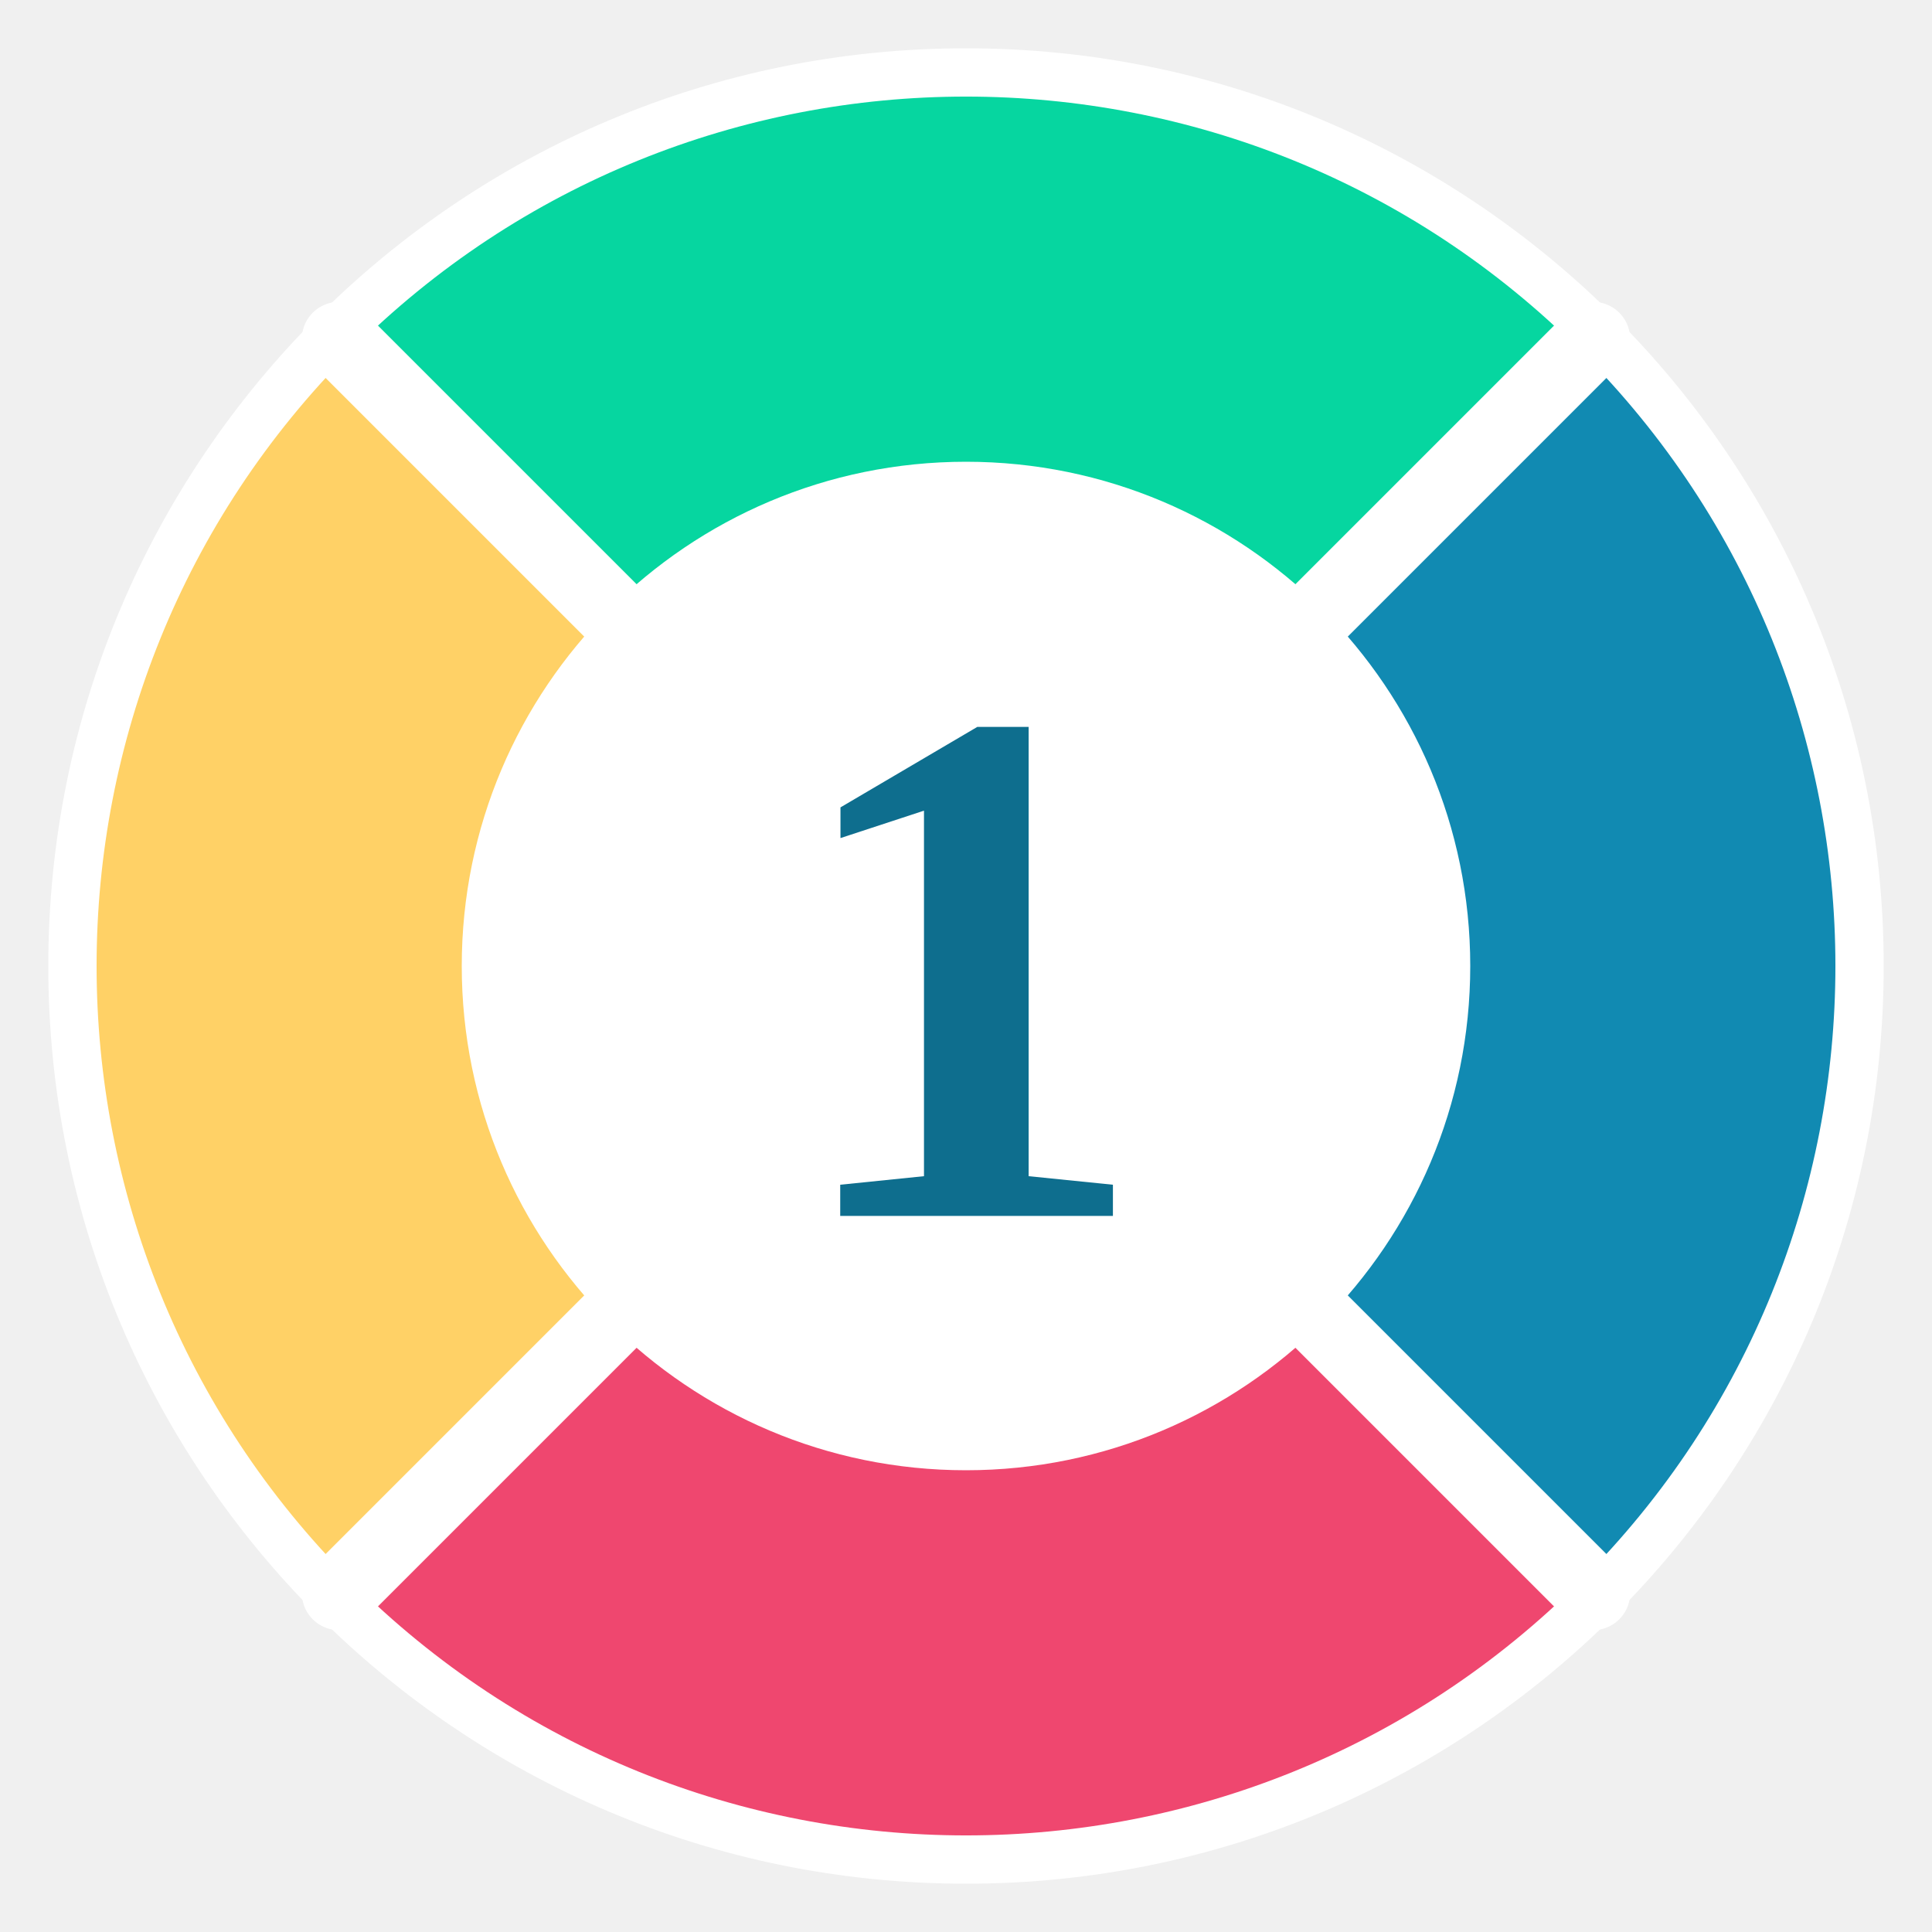
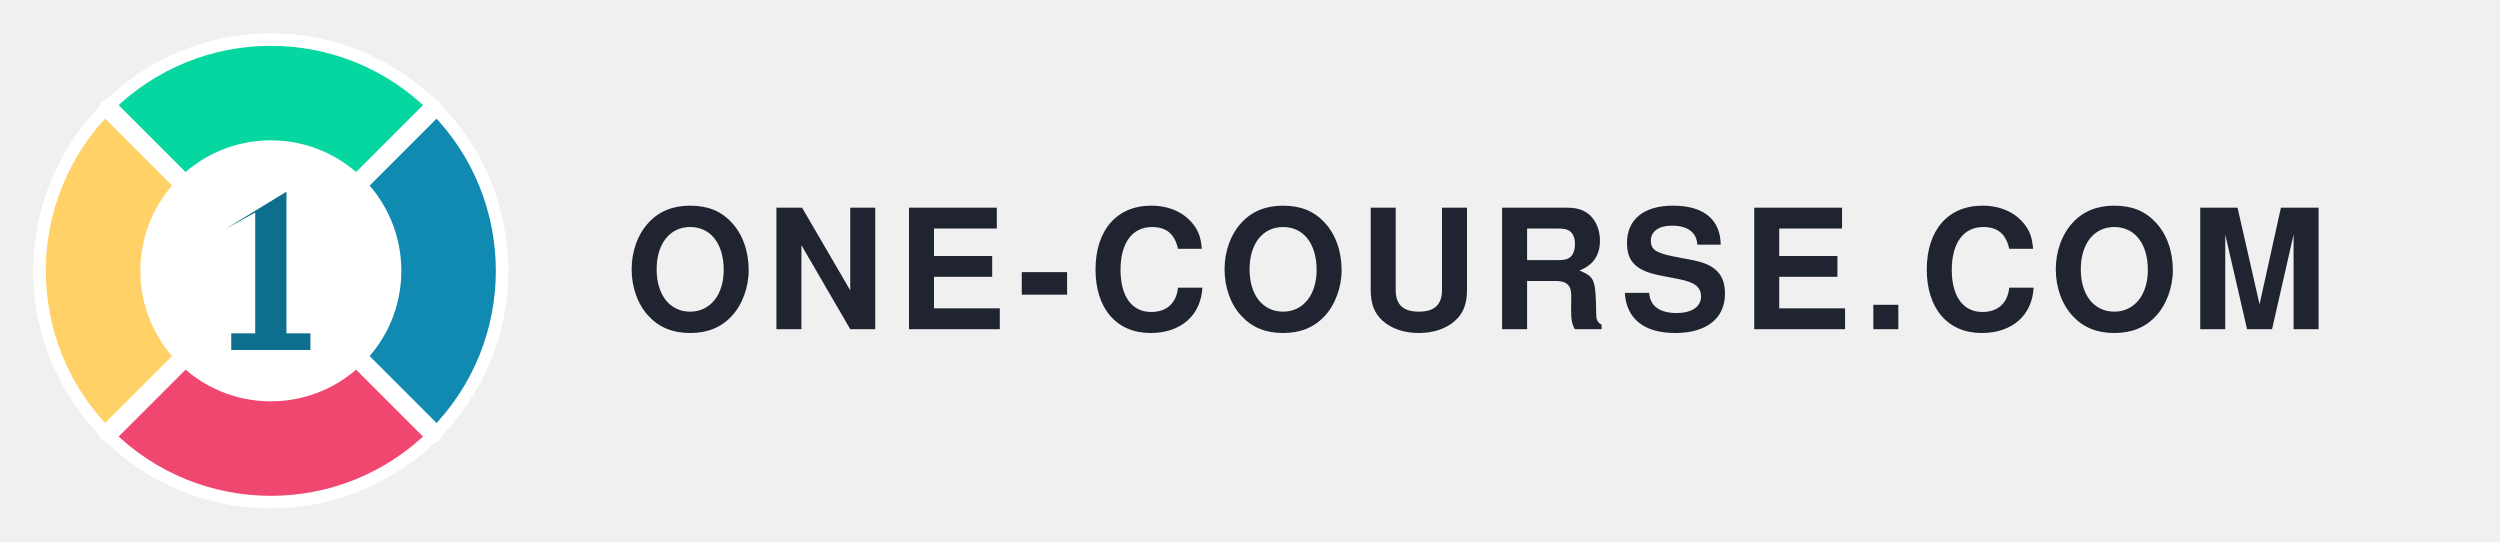
- <svg xmlns="http://www.w3.org/2000/svg" viewBox="0 0 120 120" width="120" height="120" role="img" aria-label="One Course logo">
-   <circle cx="60" cy="60" r="57" fill="#ffffff" />
-   <path d="M60,60 L21.816,21.816 A54,54 0 0 1 98.184,21.816 Z" fill="#06D6A0" />
-   <path d="M60,60 L21.816,98.184 A54,54 0 0 1 21.816,21.816 Z" fill="#FFD166" />
-   <path d="M60,60 L98.184,98.184 A54,54 0 0 1 21.816,98.184 Z" fill="#EF476F" />
-   <path d="M60,60 L98.184,21.816 A54,54 0 0 1 98.184,98.184 Z" fill="#118AB2" />
+ <svg xmlns="http://www.w3.org/2000/svg" viewBox="0 0 600 130" width="600" height="130" role="img" aria-label="One Course — one-course.com">
+   <circle cx="65" cy="65" r="57" fill="#ffffff" />
+   <path d="M65,65 L26.816,26.816 A54,54 0 0 1 103.184,26.816 Z" fill="#06D6A0" />
+   <path d="M65,65 L26.816,103.184 A54,54 0 0 1 26.816,26.816 Z" fill="#FFD166" />
+   <path d="M65,65 L103.184,103.184 A54,54 0 0 1 26.816,103.184 Z" fill="#EF476F" />
+   <path d="M65,65 L103.184,26.816 A54,54 0 0 1 103.184,103.184 Z" fill="#118AB2" />
  <g stroke="#ffffff" stroke-width="4.6" stroke-linecap="round">
-     <line x1="98.95" y1="21.05" x2="21.05" y2="98.95" />
-     <line x1="21.05" y1="21.05" x2="98.95" y2="98.95" />
+     <line x1="103.95" y1="26.05" x2="26.05" y2="103.95" />
+     <line x1="26.05" y1="26.05" x2="103.95" y2="103.95" />
  </g>
-   <circle cx="60" cy="60" r="31.32" fill="#ffffff" />
-   <text x="60" y="60" text-anchor="middle" dominant-baseline="central" font-family="Georgia, 'Times New Roman', serif" font-weight="bold" font-size="46" fill="#0E6E8E">1</text>
+   <circle cx="65" cy="65" r="31.32" fill="#ffffff" />
+   <path d="M54,55 L68.75,46 L68.75,80 L74.5,80 L74.5,84 L55.5,84 L55.5,80 L61.25,80 L61.25,51 Z" fill="#0E6E8E" />
+   <text x="150" y="79" text-anchor="start" font-family="'Helvetica Neue', Helvetica, Arial, sans-serif" font-weight="bold" font-size="40" letter-spacing="2.5" fill="#1F2430">ONE-COURSE.COM</text>
</svg>
